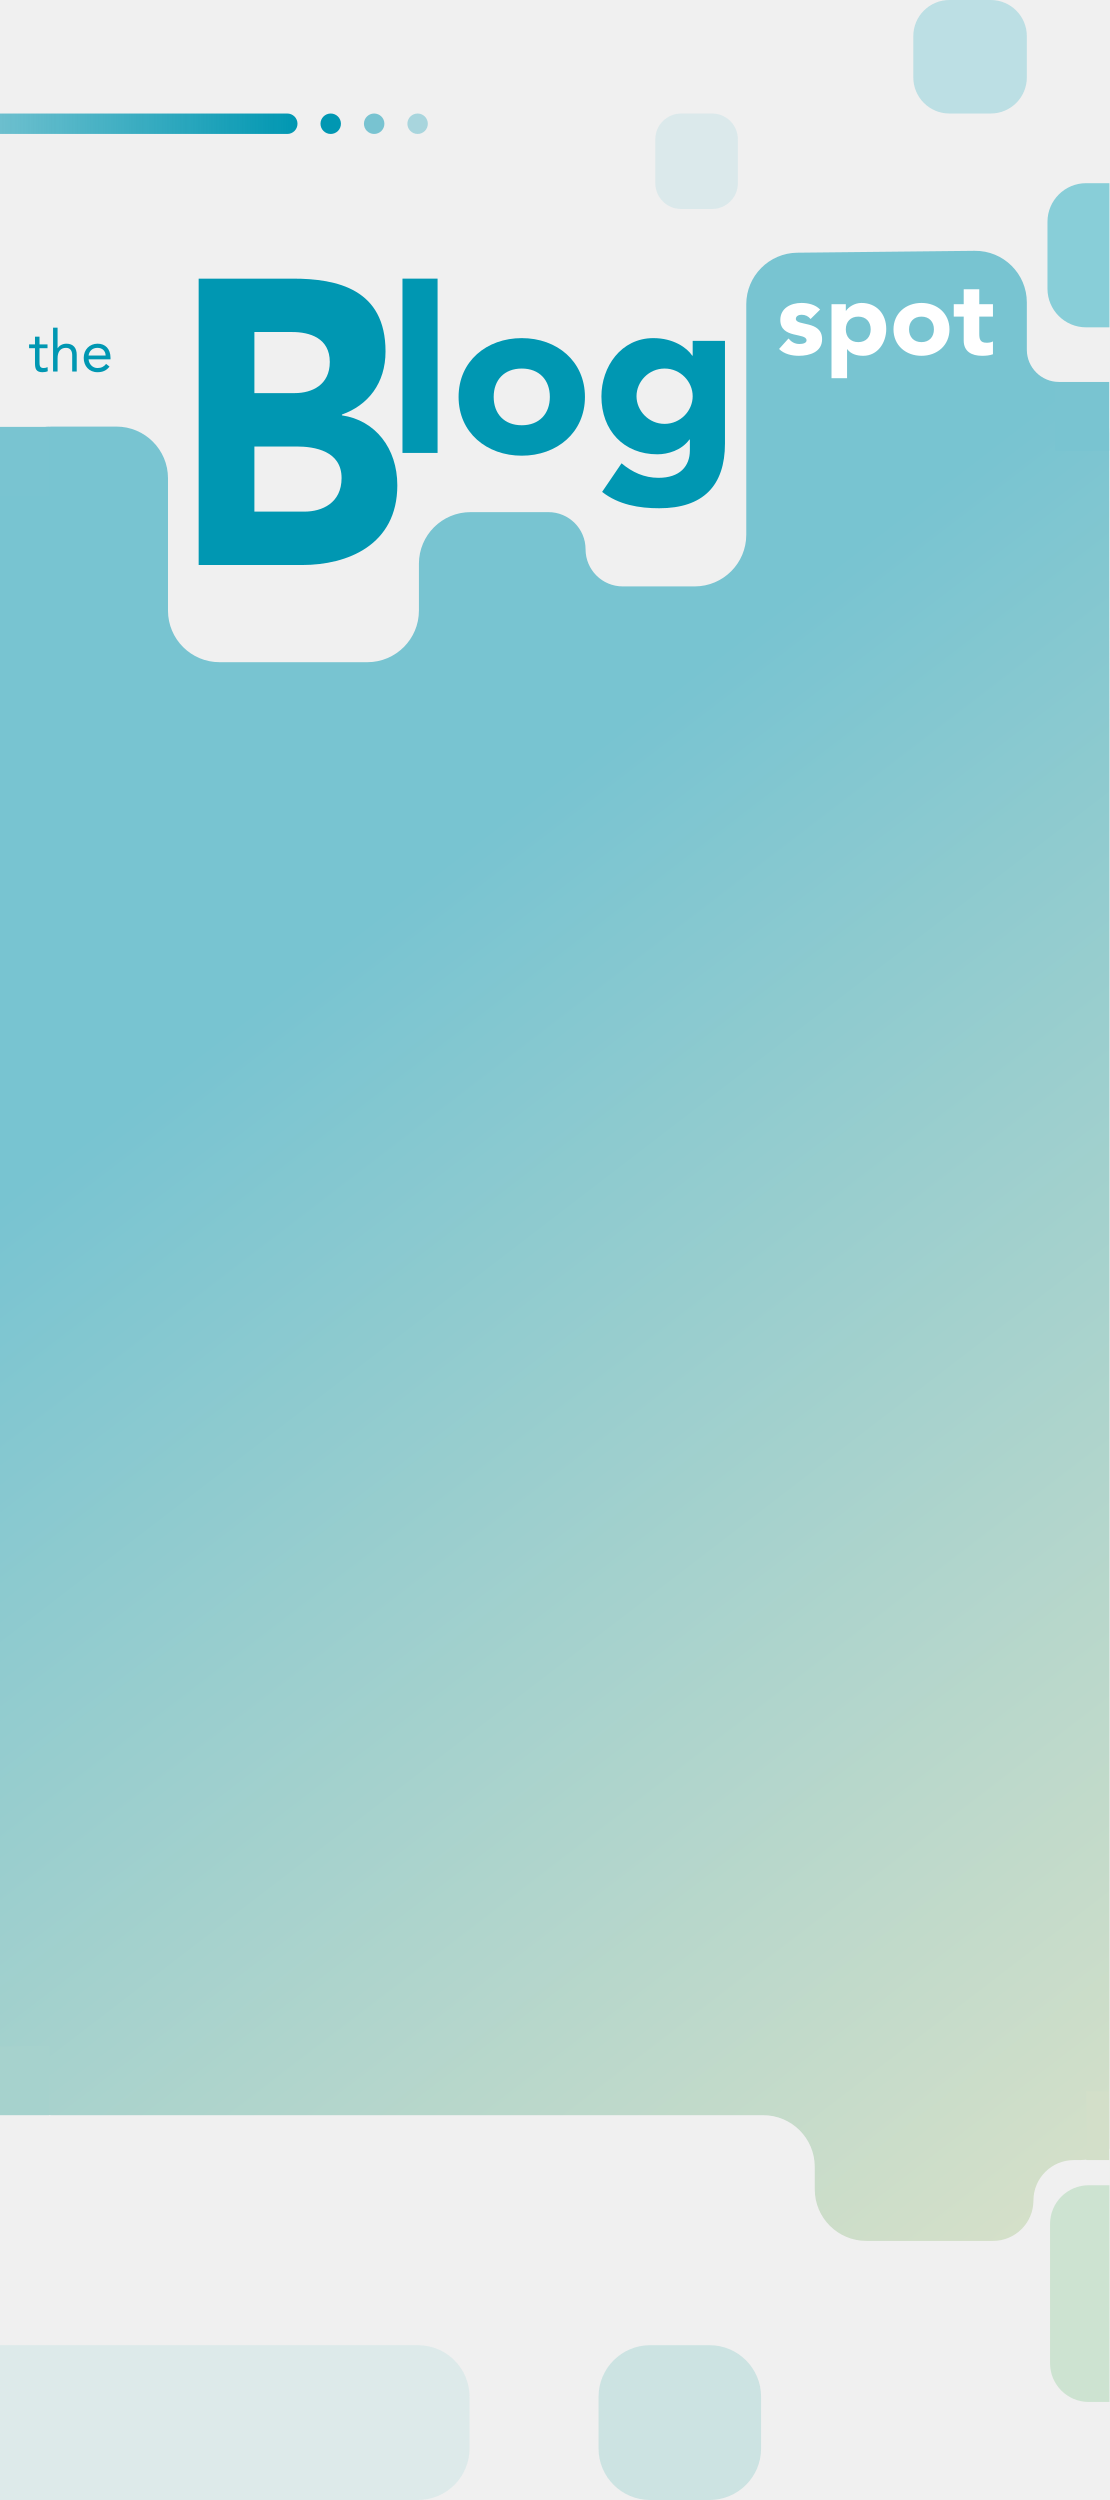
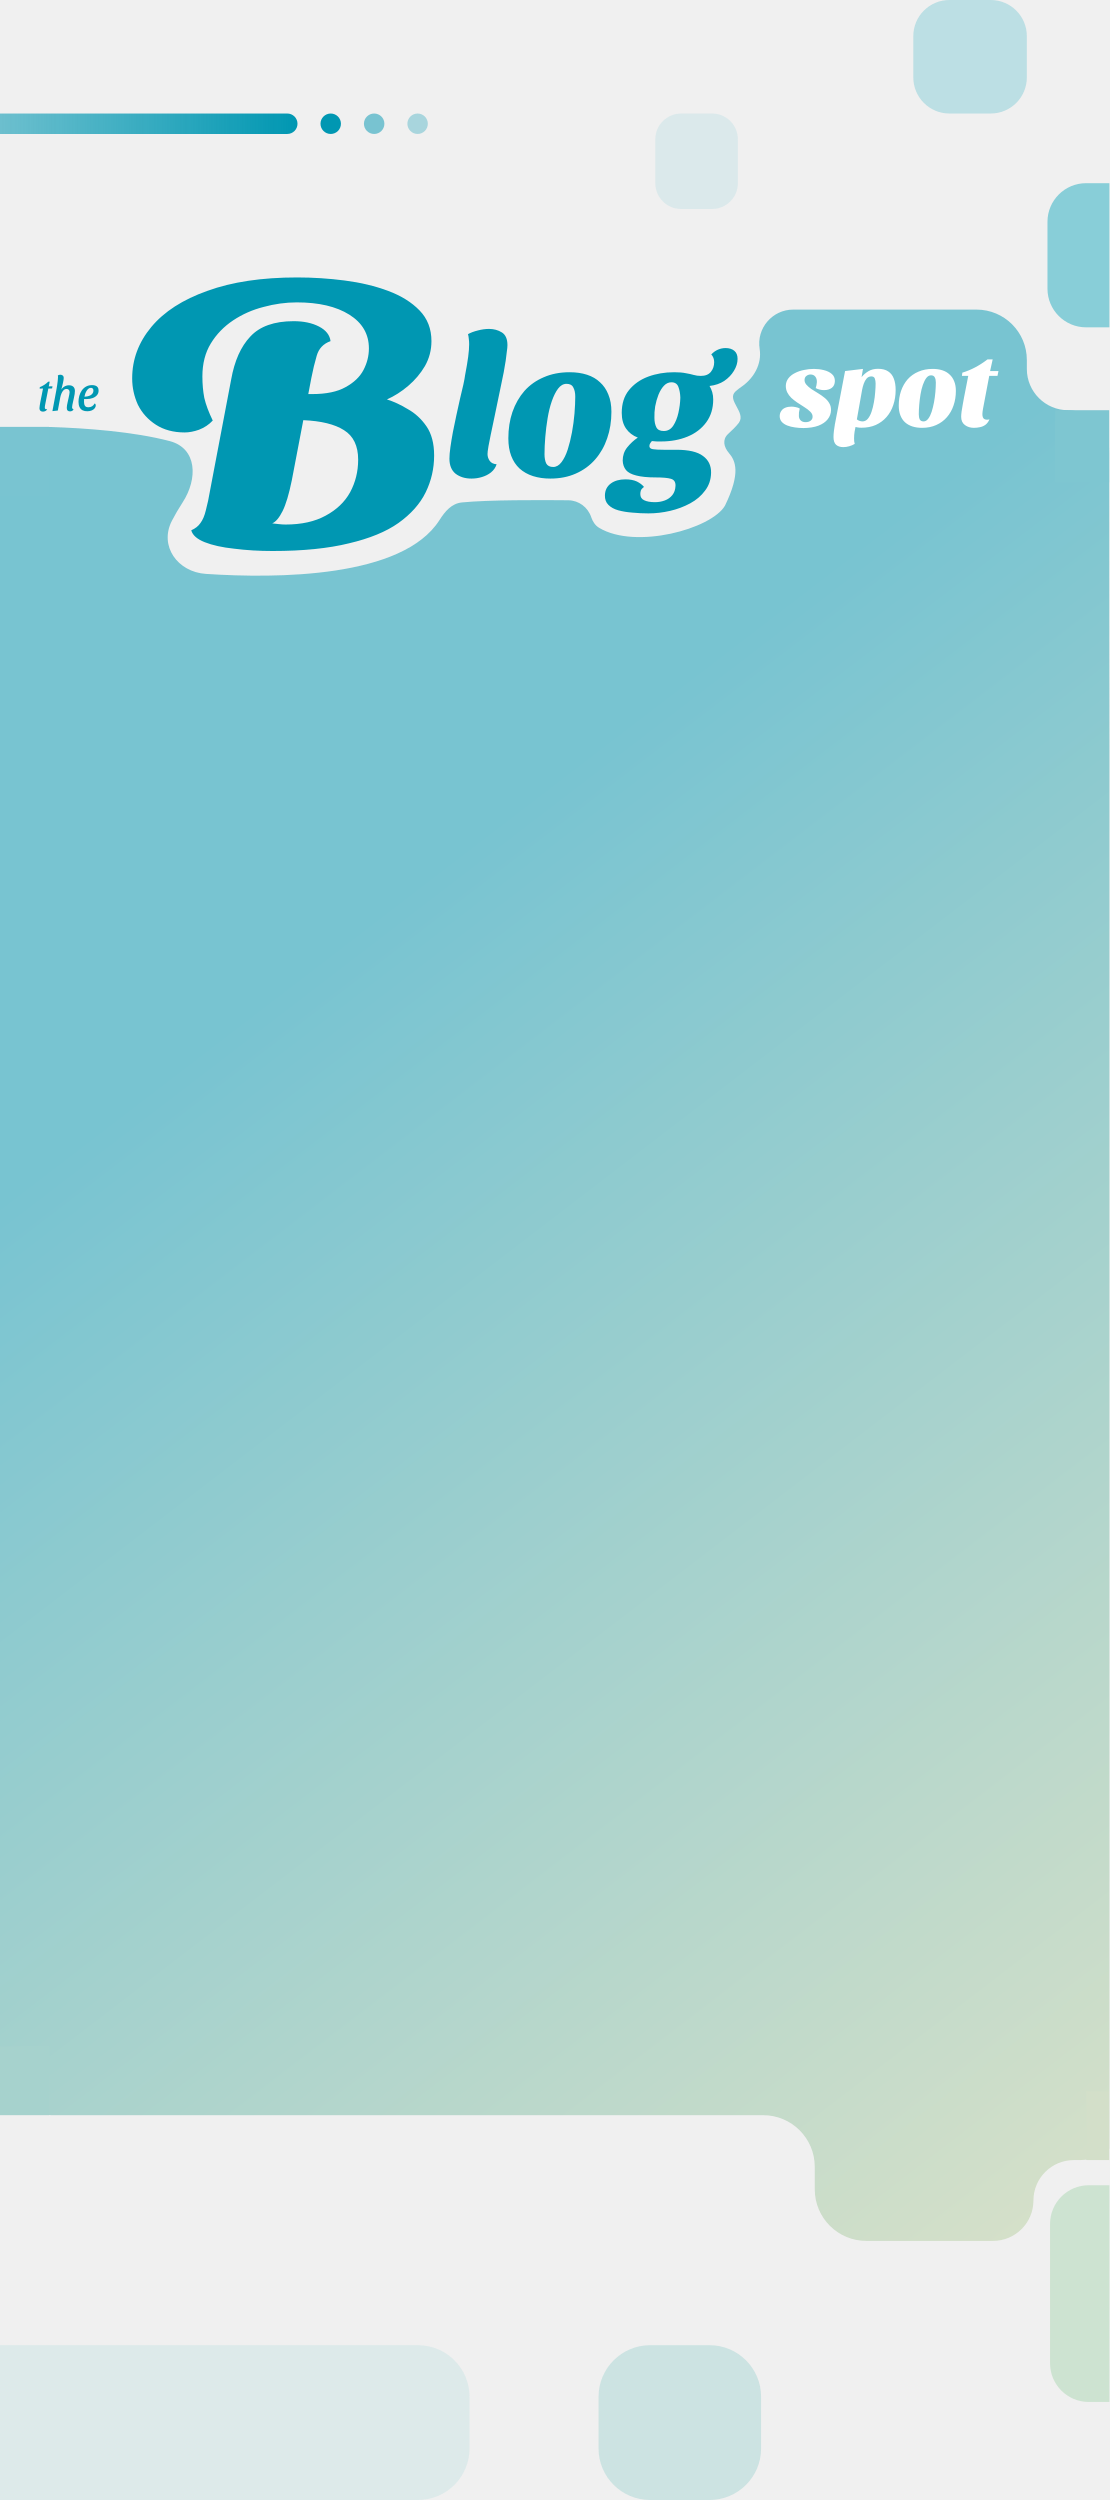
<svg xmlns="http://www.w3.org/2000/svg" width="430" height="969" viewBox="0 0 430 969" fill="none">
-   <g clip-path="url(#clip0_814_1500)">
+   <g clip-path="url(#clip0_1184_1440)">
    <g opacity="0.5">
-       <path d="M398 117.215V135.552C398 142.455 403.596 148.052 410.5 148.052C421.27 148.052 430 157.321 430.004 168.09C430.18 618.684 436.335 364.834 436.497 818.748C436.5 828.673 428.454 837.249 418.528 837.249H416.22C407.569 837.249 400.556 844.262 400.556 852.913C400.556 861.563 393.543 868.576 384.893 868.576H335.802C324.756 868.576 315.802 859.622 315.802 848.576V839.845C315.802 828.799 306.847 819.845 295.802 819.845H20C8.954 819.845 0 810.891 0 799.845L4.85018e-05 185.345C4.93462e-05 174.299 8.954 165.345 20 165.345H45.112C56.158 165.345 65.112 174.299 65.112 185.345V236.669C65.112 247.715 74.067 256.669 85.112 256.669H142.376C153.421 256.669 162.376 247.715 162.376 236.669V218.501C162.376 207.455 171.33 198.501 182.376 198.501H212.566C220.517 198.501 226.963 204.946 226.963 212.897C226.963 220.848 233.408 227.294 241.359 227.294H269.252C280.298 227.294 289.252 218.34 289.252 207.294V117.948C289.252 106.986 298.077 98.066 309.039 97.949L377.787 97.216C388.915 97.097 398 106.085 398 117.215Z" fill="url(#paint0_linear_814_1500)" />
-       <path d="M0 165.456H19V192.142H0V165.456Z" fill="#0197B2" />
-       <path d="M0 793.159H19V819.845H0V793.159Z" fill="#5CB3A9" />
+       <path d="M398.001 139.5V143C398.001 151.837 405.165 159 414.001 159C422.838 159 430.001 166.679 430.004 175.516C430.149 630.7 436.335 363.941 436.497 818.74C436.5 828.666 428.454 837.249 418.528 837.249H416.22C407.569 837.249 400.556 844.262 400.556 852.913C400.556 861.564 393.543 868.577 384.893 868.577H335.802C324.756 868.577 315.802 859.622 315.802 848.577V839.846C315.802 828.8 306.847 819.846 295.802 819.846H20C8.954 819.846 0 810.891 0 799.845L4.85425e-05 184.812C4.93708e-05 173.977 8.632 165.14 19.461 165.496C33.246 165.948 51.708 167.28 65.757 170.962C76.415 173.756 76.773 185.544 70.757 194.775C69.168 197.213 67.806 199.583 66.64 201.834C61.58 211.605 68.808 221.714 79.787 222.443C107.479 224.279 156.01 224.017 170.312 201.63C172.502 198.201 175.016 195.14 179.064 194.74C189.356 193.724 209.653 193.787 220.23 193.902C224.3 193.946 227.86 196.579 229.147 200.441C229.705 202.115 230.68 203.654 232.19 204.567C246.322 213.109 275.787 205.004 281 196C287.198 183.26 285.097 178.582 282.534 175.598C280.512 173.242 279.925 170.373 282.176 168.235C283.548 166.932 285.175 165.489 286.362 163.895C289.384 159.835 281.373 155.053 285.135 151.666C285.792 151.074 286.584 150.471 287.436 149.881C292.243 146.551 295.366 141.034 294.442 135.26C293.161 127.253 299.346 120 307.454 120H378.501C389.271 120 398.001 128.73 398.001 139.5Z" fill="url(#paint0_linear_1184_1440)" />
+       <path d="M0 165.455H19V192.141H0V165.455Z" fill="#0197B2" />
+       <path d="M0 793.158H19V819.844H0V793.158Z" fill="#5CB3A9" />
      <path d="M421 810.562H430V837.249H421V810.562Z" fill="#B5CEA1" />
-       <path d="M409 148.052H430V174.738H409V148.052Z" fill="#0197B2" />
+       <path d="M409 159H430V187H409V159Z" fill="#0C9BB1" />
    </g>
-     <rect x="115.307" y="51.925" width="178.307" height="7.925" rx="3.962" transform="rotate(-180 115.307 51.9248)" fill="url(#paint1_linear_814_1500)" />
-     <circle cx="128.185" cy="47.962" r="3.962" transform="rotate(-180 128.185 47.9624)" fill="#0097B2" />
-     <circle cx="145.025" cy="47.962" r="3.962" transform="rotate(-180 145.025 47.9624)" fill="#0097B2" fill-opacity="0.5" />
-     <circle cx="161.865" cy="47.962" r="3.962" transform="rotate(-180 161.865 47.9624)" fill="#0097B2" fill-opacity="0.3" />
-     <path d="M18.418 133.48V134.964H15.316V140.224C15.316 141.572 15.338 142.651 16.889 142.651C17.406 142.651 17.968 142.539 18.44 142.292L18.508 143.888C17.901 144.157 17.114 144.27 16.462 144.27C13.967 144.27 13.562 142.921 13.562 140.741V134.964H11.27V133.48H13.562V130.491H15.316V133.48H18.418ZM20.566 144V127.007H22.319V134.942H22.364C22.836 134.11 24.095 133.211 25.735 133.211C28.5 133.211 29.736 134.964 29.736 137.504V144H27.983V137.684C27.983 135.931 27.219 134.829 25.578 134.829C23.308 134.829 22.319 136.47 22.319 138.875V144H20.566ZM41.125 141.055L42.451 142.089C41.215 143.685 39.731 144.27 37.776 144.27C34.472 144.27 32.449 141.797 32.449 138.74C32.449 135.481 34.742 133.211 37.843 133.211C40.81 133.211 42.834 135.234 42.834 138.718V139.28H34.337C34.472 141.1 35.865 142.651 37.776 142.651C39.282 142.651 40.294 142.112 41.125 141.055ZM34.337 137.796H40.945C40.878 136.02 39.709 134.829 37.776 134.829C35.843 134.829 34.562 136.02 34.337 137.796Z" fill="#0097B2" />
-     <path d="M77 219V108H113.561C130.734 108 149.43 112.076 149.43 136.22C149.43 148.606 142.644 157.072 132.534 160.678V160.992C145.414 162.873 154 173.691 154 188.114C154 211.318 134.612 219 117.162 219H77ZM98.604 128.695V152.369H114.254C120.901 152.369 127.826 149.233 127.826 140.297C127.826 131.047 120.07 128.695 113.284 128.695H98.604ZM98.604 173.064V198.305H117.993C124.779 198.305 132.396 195.013 132.396 185.292C132.396 174.788 122.009 173.064 114.946 173.064H98.604Z" fill="#0097B2" />
-     <path d="M156 175.554V108H169.606V175.554H156Z" fill="#0097B2" />
-     <path d="M177.748 153.84C177.748 139.99 188.632 131.054 202.238 131.054C215.843 131.054 226.727 139.99 226.727 153.84C226.727 167.691 215.843 176.627 202.238 176.627C188.632 176.627 177.748 167.691 177.748 153.84ZM191.353 153.84C191.353 160.363 195.435 164.831 202.238 164.831C209.04 164.831 213.122 160.363 213.122 153.84C213.122 147.317 209.04 142.849 202.238 142.849C195.435 142.849 191.353 147.317 191.353 153.84Z" fill="#0097B2" />
-     <path d="M281 132.127V171.891C281 188.243 272.565 197 255.512 197C247.712 197 239.73 195.66 233.381 190.656L240.909 179.575C245.081 183.06 249.707 185.205 255.24 185.205C263.494 185.205 267.394 180.737 267.394 174.571V170.371H267.213C264.129 174.571 258.868 176.09 254.787 176.09C241.725 176.09 233.109 166.797 233.109 153.662C233.109 142.135 240.728 131.054 253.245 131.054C260.955 131.054 266.215 134.718 268.302 137.845H268.483V132.127H281ZM246.714 153.572C246.714 159.202 251.431 164.295 257.599 164.295C263.766 164.295 268.483 159.202 268.483 153.572C268.483 147.943 263.766 142.849 257.599 142.849C251.431 142.849 246.714 147.943 246.714 153.572Z" fill="#0097B2" />
-     <path d="M317.877 119.989L314.18 123.646C313.296 122.561 312.131 121.998 310.684 121.998C309.68 121.998 308.474 122.44 308.474 123.606C308.474 126.499 318.64 124.048 318.64 131.482C318.64 136.464 313.818 137.911 309.639 137.911C306.907 137.911 303.893 137.228 301.964 135.259L305.621 131.2C306.746 132.567 308.072 133.33 309.88 133.33C311.247 133.33 312.613 132.968 312.613 131.924C312.613 128.789 302.447 131.441 302.447 124.008C302.447 119.427 306.545 117.418 310.644 117.418C313.216 117.418 316.069 118.061 317.877 119.989ZM322.293 146.59V117.9H327.838V120.471H327.918C328.842 119.065 331.173 117.418 333.905 117.418C339.692 117.418 343.509 121.597 343.509 127.504C343.509 132.928 340.134 137.911 334.589 137.911C332.097 137.911 329.767 137.228 328.4 135.339H328.32V146.59H322.293ZM327.838 127.664C327.838 130.598 329.646 132.607 332.66 132.607C335.674 132.607 337.482 130.598 337.482 127.664C337.482 124.731 335.674 122.722 332.66 122.722C329.646 122.722 327.838 124.731 327.838 127.664ZM346.317 127.664C346.317 121.436 351.139 117.418 357.167 117.418C363.194 117.418 368.016 121.436 368.016 127.664C368.016 133.893 363.194 137.911 357.167 137.911C351.139 137.911 346.317 133.893 346.317 127.664ZM352.345 127.664C352.345 130.598 354.153 132.607 357.167 132.607C360.18 132.607 361.989 130.598 361.989 127.664C361.989 124.731 360.18 122.722 357.167 122.722C354.153 122.722 352.345 124.731 352.345 127.664ZM384.867 117.9V122.722H379.563V129.231C379.563 131.321 379.804 132.848 382.416 132.848C383.059 132.848 384.345 132.767 384.867 132.285V137.308C383.541 137.79 382.054 137.911 380.648 137.911C376.629 137.911 373.535 136.263 373.535 132.004V122.722H369.678V117.9H373.535V112.113H379.563V117.9H384.867Z" fill="white" />
+     <rect x="115.308" y="51.926" width="178.307" height="7.925" rx="3.962" transform="rotate(-180 115.308 51.9258)" fill="url(#paint1_linear_1184_1440)" />
+     <circle cx="128.185" cy="47.963" r="3.962" transform="rotate(-180 128.185 47.9634)" fill="#0097B2" />
+     <circle cx="145.025" cy="47.963" r="3.962" transform="rotate(-180 145.025 47.9634)" fill="#0097B2" fill-opacity="0.5" />
+     <circle cx="161.865" cy="47.963" r="3.962" transform="rotate(-180 161.865 47.9634)" fill="#0097B2" fill-opacity="0.3" />
    <rect x="406" y="71" width="62.862" height="55.877" rx="14.967" fill="#88CED8" />
    <rect x="354" width="44" height="44" rx="14" fill="#88CED8" fill-opacity="0.5" />
    <rect x="254" y="44" width="32" height="37" rx="10" fill="#88CED8" fill-opacity="0.2" />
    <rect x="232" y="909" width="63" height="60" rx="20" fill="#A8D7D5" fill-opacity="0.5" />
    <rect x="-114" y="909" width="296" height="60" rx="20" fill="#95D2D6" fill-opacity="0.2" />
    <rect x="407" y="847" width="139" height="84" rx="15" fill="#CDE3D1" />
+     <path d="M105.66 213.569C100.405 213.569 95.448 213.272 90.789 212.677C86.129 212.181 82.312 211.338 79.338 210.149C76.363 208.959 74.628 207.422 74.133 205.539C75.719 204.845 76.909 203.903 77.702 202.713C78.594 201.523 79.288 199.887 79.784 197.805C80.379 195.624 80.974 192.799 81.568 189.329L89.599 147.094C90.888 139.857 93.366 134.305 97.035 130.438C100.703 126.472 106.304 124.49 113.839 124.49C117.706 124.49 120.978 125.184 123.654 126.572C126.331 127.96 127.818 129.843 128.116 132.223C125.34 133.214 123.555 135.098 122.762 137.874C121.969 140.551 121.275 143.426 120.68 146.499L119.49 152.745H120.978C126.43 152.745 130.743 151.853 133.916 150.068C137.187 148.284 139.517 146.053 140.905 143.376C142.293 140.699 142.987 137.923 142.987 135.048C142.987 129.496 140.459 125.134 135.403 121.961C130.346 118.789 123.555 117.203 115.029 117.203C110.766 117.203 106.453 117.797 102.091 118.987C97.828 120.078 93.912 121.813 90.343 124.192C86.773 126.572 83.898 129.546 81.717 133.115C79.536 136.684 78.445 140.947 78.445 145.904C78.445 148.879 78.693 151.655 79.189 154.232C79.784 156.81 80.874 159.735 82.461 163.006C80.974 164.593 79.189 165.782 77.107 166.576C75.124 167.27 73.29 167.617 71.605 167.617C67.242 167.617 63.524 166.625 60.451 164.642C57.377 162.659 55.048 160.082 53.461 156.909C51.974 153.637 51.231 150.217 51.231 146.648C51.231 139.311 53.709 132.669 58.666 126.72C63.623 120.772 70.861 116.112 80.379 112.741C89.896 109.271 101.496 107.536 115.178 107.536C121.325 107.536 127.471 107.933 133.618 108.726C139.765 109.519 145.367 110.857 150.423 112.741C155.479 114.625 159.544 117.153 162.617 120.326C165.691 123.498 167.228 127.464 167.228 132.223C167.228 135.693 166.385 138.915 164.699 141.889C163.014 144.764 160.833 147.342 158.156 149.622C155.578 151.803 152.852 153.538 149.977 154.827C152.554 155.62 155.231 156.86 158.007 158.545C160.882 160.131 163.311 162.362 165.294 165.237C167.277 168.112 168.269 171.88 168.269 176.539C168.269 181.596 167.178 186.354 164.997 190.816C162.816 195.277 159.296 199.243 154.438 202.713C149.679 206.084 143.285 208.711 135.254 210.595C127.224 212.578 117.359 213.569 105.66 213.569ZM110.716 203.308C116.863 203.308 122.019 202.168 126.183 199.887C130.446 197.607 133.618 194.583 135.7 190.816C137.782 186.949 138.823 182.736 138.823 178.175C138.823 172.822 136.989 169.005 133.321 166.724C129.752 164.444 124.497 163.155 117.557 162.858L113.096 186.206C112.005 191.559 110.815 195.525 109.527 198.103C108.238 200.681 106.899 202.267 105.511 202.862C106.503 202.961 107.395 203.06 108.188 203.159C109.08 203.258 109.923 203.308 110.716 203.308Z" fill="#0097B2" />
+     <path d="M182.743 185.499C180.295 185.499 178.246 184.874 176.598 183.625C174.999 182.326 174.199 180.377 174.199 177.779C174.199 176.63 174.324 175.156 174.574 173.357C174.824 171.558 175.149 169.585 175.548 167.436C175.998 165.288 176.448 163.114 176.897 160.916C177.397 158.667 177.872 156.519 178.321 154.47C178.821 152.421 179.246 150.623 179.596 149.074C179.945 147.475 180.17 146.251 180.27 145.401C180.82 142.553 181.219 140.18 181.469 138.281C181.719 136.382 181.844 134.758 181.844 133.409C181.844 132.61 181.794 131.885 181.694 131.236C181.644 130.586 181.544 130.012 181.394 129.512C182.494 128.912 183.768 128.438 185.217 128.088C186.716 127.688 188.165 127.488 189.564 127.488C191.413 127.488 193.061 127.938 194.51 128.837C195.959 129.737 196.684 131.386 196.684 133.784C196.684 134.384 196.609 135.183 196.459 136.182C196.359 137.182 196.209 138.381 196.009 139.78C195.81 141.129 195.56 142.603 195.26 144.202C194.96 145.801 194.61 147.5 194.211 149.299C193.211 154.145 192.387 158.118 191.737 161.215C191.088 164.313 190.563 166.812 190.163 168.71C189.814 170.559 189.539 171.958 189.339 172.908C189.189 173.857 189.089 174.531 189.039 174.931C188.989 175.331 188.964 175.681 188.964 175.98C188.964 176.93 189.239 177.804 189.789 178.604C190.338 179.403 191.238 179.853 192.487 179.953C192.087 181.202 191.363 182.251 190.313 183.101C189.314 183.9 188.14 184.5 186.791 184.899C185.492 185.299 184.142 185.499 182.743 185.499ZM213.299 185.499C210.851 185.499 208.602 185.174 206.554 184.525C204.555 183.875 202.831 182.901 201.382 181.602C199.983 180.303 198.909 178.679 198.159 176.73C197.41 174.781 197.035 172.508 197.035 169.91C197.035 166.212 197.56 162.814 198.609 159.716C199.708 156.569 201.257 153.845 203.256 151.547C205.305 149.249 207.803 147.475 210.751 146.226C213.699 144.927 217.047 144.277 220.794 144.277C223.292 144.277 225.541 144.602 227.54 145.251C229.538 145.901 231.212 146.875 232.561 148.174C233.96 149.423 235.034 150.997 235.784 152.896C236.583 154.795 236.983 157.043 236.983 159.642C236.983 163.339 236.434 166.762 235.334 169.91C234.285 173.007 232.736 175.731 230.687 178.079C228.639 180.427 226.141 182.251 223.193 183.55C220.294 184.849 216.997 185.499 213.299 185.499ZM214.423 181.002C215.623 181.002 216.697 180.377 217.646 179.128C218.596 177.879 219.395 176.255 220.045 174.257C220.694 172.208 221.244 169.985 221.694 167.586C222.143 165.138 222.468 162.714 222.668 160.316C222.868 157.868 222.968 155.669 222.968 153.721C222.968 152.272 222.718 151.097 222.218 150.198C221.768 149.249 220.894 148.774 219.595 148.774C218.346 148.774 217.247 149.398 216.297 150.648C215.398 151.847 214.598 153.446 213.899 155.444C213.199 157.443 212.65 159.667 212.25 162.115C211.85 164.513 211.55 166.937 211.351 169.385C211.151 171.783 211.051 174.007 211.051 176.055C211.051 177.504 211.276 178.704 211.725 179.653C212.225 180.552 213.124 181.002 214.423 181.002ZM251.331 198.99C249.232 198.99 247.158 198.89 245.11 198.69C243.111 198.54 241.287 198.24 239.639 197.791C238.04 197.341 236.766 196.641 235.816 195.692C234.867 194.743 234.417 193.494 234.467 191.945C234.517 189.996 235.292 188.472 236.791 187.373C238.24 186.323 240.113 185.799 242.412 185.799C244.161 185.799 245.635 186.074 246.834 186.623C248.033 187.223 248.957 187.922 249.607 188.722C249.007 189.171 248.608 189.621 248.408 190.071C248.258 190.521 248.183 190.995 248.183 191.495C248.183 192.644 248.682 193.444 249.682 193.893C250.681 194.393 252.08 194.643 253.879 194.643C255.228 194.643 256.502 194.418 257.701 193.968C258.901 193.519 259.875 192.819 260.624 191.87C261.374 190.92 261.774 189.721 261.824 188.272C261.874 186.823 261.274 185.924 260.025 185.574C258.826 185.224 256.852 185.049 254.104 185.049C250.956 185.049 248.458 184.799 246.609 184.3C244.76 183.85 243.436 183.151 242.637 182.201C241.837 181.202 241.412 179.978 241.362 178.529C241.362 176.58 241.937 174.881 243.086 173.432C244.285 171.933 245.66 170.659 247.208 169.61C245.26 168.86 243.736 167.686 242.637 166.087C241.537 164.488 240.988 162.465 240.988 160.016C240.988 156.469 241.912 153.546 243.761 151.247C245.66 148.899 248.133 147.15 251.181 146.001C254.279 144.852 257.651 144.277 261.299 144.277C263.148 144.277 264.647 144.402 265.796 144.652C266.995 144.852 268.019 145.076 268.869 145.326C269.718 145.576 270.643 145.701 271.642 145.701C273.391 145.701 274.69 145.176 275.539 144.127C276.389 143.078 276.813 141.829 276.813 140.38C276.813 139.18 276.439 138.181 275.689 137.382C276.489 136.532 277.363 135.908 278.312 135.508C279.262 135.108 280.236 134.908 281.235 134.908C282.634 134.908 283.759 135.258 284.608 135.958C285.458 136.657 285.882 137.706 285.882 139.105C285.882 140.654 285.408 142.203 284.458 143.752C283.559 145.251 282.31 146.55 280.711 147.65C279.112 148.699 277.213 149.349 275.015 149.598C275.464 150.348 275.814 151.147 276.064 151.997C276.314 152.846 276.439 153.795 276.439 154.845C276.439 158.292 275.539 161.24 273.74 163.689C271.942 166.137 269.518 167.986 266.47 169.235C263.422 170.484 260.025 171.109 256.277 171.109C255.728 171.109 255.153 171.109 254.553 171.109C253.954 171.059 253.329 171.009 252.68 170.959C252.43 171.209 252.205 171.508 252.005 171.858C251.805 172.158 251.705 172.508 251.705 172.908C251.705 173.557 252.155 173.957 253.054 174.107C254.004 174.257 255.403 174.332 257.252 174.332H262.198C266.945 174.332 270.368 175.131 272.466 176.73C274.615 178.279 275.664 180.452 275.614 183.251C275.564 185.899 274.79 188.197 273.291 190.146C271.842 192.144 269.918 193.793 267.52 195.092C265.121 196.392 262.523 197.366 259.725 198.015C256.927 198.665 254.129 198.99 251.331 198.99ZM257.252 167.061C258.801 167.061 260.025 166.387 260.924 165.038C261.824 163.689 262.498 162.015 262.948 160.016C263.397 158.018 263.647 156.044 263.697 154.095C263.647 152.546 263.397 151.172 262.948 149.973C262.498 148.774 261.599 148.174 260.25 148.174C259.15 148.174 258.176 148.624 257.327 149.523C256.527 150.373 255.828 151.522 255.228 152.971C254.678 154.37 254.254 155.869 253.954 157.468C253.704 159.017 253.604 160.516 253.654 161.965C253.654 163.414 253.904 164.638 254.404 165.637C254.903 166.587 255.853 167.061 257.252 167.061Z" fill="#0097B2" />
+     <path d="M311.431 165.914C310.323 165.914 309.216 165.831 308.108 165.665C307.029 165.526 306.032 165.277 305.118 164.917C304.232 164.557 303.526 164.086 303 163.505C302.474 162.896 302.211 162.148 302.211 161.262C302.239 160.459 302.446 159.795 302.834 159.269C303.194 158.715 303.72 158.3 304.412 158.023C305.104 157.746 305.893 157.607 306.779 157.607C307.333 157.607 307.901 157.677 308.482 157.815C309.091 157.926 309.59 158.106 309.977 158.355C309.839 158.881 309.742 159.366 309.687 159.809C309.659 160.224 309.645 160.708 309.645 161.262C309.673 161.954 309.908 162.522 310.351 162.965C310.822 163.408 311.445 163.629 312.22 163.629C313.051 163.629 313.715 163.436 314.214 163.048C314.712 162.66 314.961 162.162 314.961 161.553C314.989 160.833 314.684 160.168 314.047 159.559C313.438 158.95 312.663 158.355 311.722 157.773C310.808 157.192 309.867 156.583 308.897 155.946C308.095 155.392 307.361 154.811 306.696 154.202C306.059 153.565 305.547 152.873 305.16 152.125C304.772 151.35 304.578 150.492 304.578 149.55C304.606 148.443 304.938 147.474 305.575 146.643C306.212 145.812 307.056 145.134 308.108 144.608C309.161 144.054 310.323 143.653 311.597 143.404C312.871 143.127 314.158 142.988 315.459 142.988C316.761 142.988 318.034 143.141 319.28 143.445C320.554 143.75 321.592 144.248 322.395 144.94C323.198 145.605 323.6 146.518 323.6 147.681C323.572 148.872 323.171 149.758 322.395 150.339C321.62 150.921 320.609 151.211 319.363 151.211C318.837 151.211 318.284 151.142 317.702 151.004C317.121 150.865 316.609 150.672 316.166 150.422C316.276 150.09 316.373 149.73 316.456 149.343C316.539 148.955 316.595 148.553 316.622 148.138C316.65 147.252 316.456 146.546 316.041 146.02C315.626 145.466 315.016 145.176 314.214 145.148C313.604 145.148 313.064 145.328 312.594 145.688C312.123 146.02 311.874 146.532 311.846 147.224C311.819 147.861 312.04 148.47 312.511 149.052C313.009 149.633 313.646 150.201 314.421 150.755C315.224 151.281 316.069 151.807 316.955 152.333C317.924 152.914 318.796 153.523 319.571 154.16C320.346 154.769 320.956 155.462 321.399 156.237C321.869 156.984 322.105 157.884 322.105 158.936C322.077 160.265 321.648 161.456 320.817 162.508C319.986 163.56 318.782 164.391 317.204 165C315.626 165.581 313.701 165.886 311.431 165.914ZM333.904 165.789C333.323 165.789 332.825 165.748 332.409 165.665C331.994 165.609 331.468 165.485 330.831 165.291L323.563 164.668L327.55 143.819L334.486 142.988L333.946 146.186C334.638 145.3 335.51 144.539 336.562 143.902C337.615 143.265 338.861 142.947 340.3 142.947C341.934 142.947 343.249 143.279 344.246 143.943C345.27 144.608 346.004 145.549 346.447 146.768C346.918 147.986 347.153 149.453 347.153 151.17C347.153 153.247 346.848 155.185 346.239 156.984C345.658 158.756 344.786 160.307 343.623 161.636C342.488 162.937 341.103 163.962 339.47 164.709C337.836 165.429 335.981 165.789 333.904 165.789ZM326.844 173.306C325.681 173.306 324.754 173.002 324.061 172.393C323.397 171.783 323.065 170.773 323.065 169.361C323.065 169.056 323.078 168.696 323.106 168.281C323.134 167.893 323.175 167.464 323.231 166.994C323.286 166.523 323.355 166.038 323.438 165.54C323.494 165.042 323.577 164.529 323.688 164.003L331.703 164.917C331.565 165.637 331.413 166.426 331.246 167.284C331.108 168.17 331.039 169.042 331.039 169.901C331.039 170.288 331.053 170.662 331.08 171.022C331.136 171.382 331.205 171.728 331.288 172.06C330.651 172.448 329.931 172.753 329.128 172.974C328.353 173.196 327.592 173.306 326.844 173.306ZM334.278 163.339C335.081 163.339 335.773 163.006 336.355 162.342C336.936 161.65 337.421 160.736 337.808 159.601C338.196 158.466 338.501 157.247 338.722 155.946C338.971 154.617 339.137 153.316 339.22 152.042C339.331 150.768 339.387 149.647 339.387 148.678C339.387 147.958 339.29 147.321 339.096 146.768C338.902 146.186 338.445 145.895 337.725 145.895C337.005 145.895 336.396 146.172 335.898 146.726C335.427 147.28 335.053 147.958 334.777 148.761C334.5 149.564 334.292 150.339 334.154 151.087L332.119 162.55C332.423 162.799 332.769 162.993 333.157 163.131C333.572 163.27 333.946 163.339 334.278 163.339ZM357.372 165.831C356.015 165.831 354.769 165.651 353.634 165.291C352.527 164.931 351.571 164.391 350.769 163.671C349.993 162.951 349.398 162.051 348.983 160.971C348.567 159.892 348.36 158.632 348.36 157.192C348.36 155.143 348.65 153.26 349.232 151.544C349.841 149.799 350.699 148.29 351.807 147.017C352.942 145.743 354.326 144.76 355.96 144.068C357.594 143.348 359.449 142.988 361.525 142.988C362.91 142.988 364.156 143.168 365.263 143.528C366.371 143.888 367.298 144.428 368.046 145.148C368.821 145.84 369.416 146.712 369.832 147.764C370.275 148.817 370.496 150.062 370.496 151.502C370.496 153.551 370.191 155.448 369.582 157.192C369.001 158.909 368.143 160.418 367.007 161.719C365.872 163.02 364.488 164.031 362.854 164.751C361.248 165.471 359.421 165.831 357.372 165.831ZM357.995 163.339C358.66 163.339 359.255 162.993 359.781 162.3C360.307 161.608 360.75 160.708 361.11 159.601C361.47 158.466 361.774 157.234 362.024 155.905C362.273 154.548 362.453 153.205 362.563 151.876C362.674 150.519 362.73 149.301 362.73 148.221C362.73 147.418 362.591 146.768 362.314 146.269C362.065 145.743 361.581 145.48 360.861 145.48C360.169 145.48 359.559 145.826 359.033 146.518C358.535 147.183 358.092 148.069 357.704 149.176C357.317 150.284 357.012 151.516 356.791 152.873C356.569 154.202 356.403 155.545 356.292 156.901C356.181 158.23 356.126 159.462 356.126 160.598C356.126 161.401 356.251 162.065 356.5 162.591C356.777 163.09 357.275 163.339 357.995 163.339ZM377.491 165.831C376.134 165.831 374.972 165.471 374.003 164.751C373.033 164.031 372.549 162.965 372.549 161.553C372.549 160.999 372.604 160.307 372.715 159.476C372.853 158.618 373.006 157.704 373.172 156.735C373.338 155.766 373.504 154.852 373.67 153.994C373.864 153.108 374.003 152.402 374.086 151.876L375.29 145.688H372.84L373.006 144.442C374.667 143.943 376.314 143.265 377.948 142.407C379.582 141.548 381.188 140.51 382.766 139.292H384.759L383.762 143.819H387.002L386.628 145.688H383.43L381.021 158.396C380.966 158.756 380.911 159.116 380.855 159.476C380.8 159.809 380.772 160.141 380.772 160.473C380.772 161.497 381.021 162.148 381.52 162.425C382.018 162.702 382.683 162.743 383.513 162.55C383.126 163.463 382.6 164.169 381.935 164.668C381.271 165.138 380.551 165.443 379.775 165.581C379.028 165.748 378.266 165.831 377.491 165.831Z" fill="white" />
+     <path d="M16.587 159.548C16.244 159.55 15.942 159.442 15.683 159.223C15.424 159.004 15.293 158.686 15.29 158.269C15.288 158.024 15.322 157.68 15.393 157.238C15.463 156.783 15.545 156.304 15.64 155.801C15.734 155.297 15.829 154.818 15.924 154.363C16.031 153.896 16.108 153.522 16.155 153.239L16.67 150.604L15.363 150.613L15.433 150.061C16.02 149.835 16.601 149.537 17.175 149.165C17.749 148.792 18.255 148.384 18.693 147.939L19.264 147.935L18.909 149.759L20.344 149.749L20.184 150.578L18.731 150.589L17.506 156.855C17.471 157.051 17.441 157.229 17.418 157.389C17.395 157.536 17.377 157.678 17.366 157.813C17.356 158.144 17.419 158.377 17.555 158.511C17.691 158.632 17.936 158.655 18.291 158.579C18.183 158.813 18.043 158.998 17.872 159.134C17.714 159.27 17.524 159.37 17.304 159.432C17.084 159.508 16.845 159.546 16.587 159.548ZM27.143 159.454C26.762 159.456 26.455 159.348 26.22 159.129C25.998 158.922 25.885 158.573 25.882 158.083C25.88 157.813 25.914 157.463 25.984 157.033C26.067 156.603 26.162 156.148 26.269 155.669C26.376 155.177 26.483 154.692 26.59 154.213C26.697 153.734 26.786 153.304 26.857 152.923C26.94 152.53 26.98 152.223 26.979 152.002C26.976 151.597 26.869 151.291 26.659 151.084C26.449 150.865 26.172 150.756 25.829 150.759C25.35 150.762 24.947 150.931 24.618 151.264C24.289 151.598 24.022 152.017 23.817 152.521C23.612 153.014 23.462 153.505 23.368 153.997L22.411 159.12L20.315 159.356L21.892 150.934L23.587 151.216C23.951 150.625 24.395 150.168 24.921 149.845C25.458 149.51 26.058 149.34 26.72 149.335C27.469 149.33 28.041 149.522 28.436 149.912C28.831 150.289 29.031 150.828 29.036 151.527C29.039 151.87 29.005 152.269 28.935 152.724C28.864 153.178 28.77 153.663 28.651 154.18C28.544 154.683 28.437 155.175 28.33 155.654C28.223 156.133 28.128 156.57 28.045 156.963C27.974 157.356 27.94 157.663 27.941 157.884C27.943 158.068 27.98 158.221 28.055 158.343C28.129 158.465 28.277 158.538 28.498 158.561C28.427 158.868 28.263 159.09 28.006 159.227C27.75 159.376 27.462 159.451 27.143 159.454ZM23.589 151.529L21.839 151.192C21.933 150.689 22.027 150.136 22.121 149.534C22.227 148.92 22.309 148.318 22.366 147.729C22.435 147.139 22.474 146.63 22.484 146.2C22.483 146.053 22.475 145.924 22.462 145.814C22.462 145.704 22.449 145.6 22.423 145.502C22.545 145.415 22.692 145.352 22.864 145.314C23.035 145.264 23.207 145.238 23.378 145.237C23.71 145.235 24.011 145.331 24.282 145.525C24.553 145.707 24.691 146.043 24.694 146.534C24.695 146.694 24.673 146.933 24.626 147.252C24.579 147.559 24.514 147.91 24.431 148.303C24.348 148.696 24.253 149.095 24.145 149.501C24.05 149.907 23.954 150.288 23.859 150.644C23.763 151 23.674 151.296 23.589 151.529ZM33.838 159.405C33.139 159.41 32.53 159.286 32.013 159.032C31.508 158.766 31.119 158.364 30.845 157.826C30.572 157.288 30.432 156.608 30.426 155.786C30.42 155.013 30.519 154.246 30.722 153.484C30.937 152.709 31.257 152.008 31.682 151.379C32.107 150.75 32.649 150.243 33.309 149.858C33.981 149.473 34.771 149.277 35.679 149.271C36.157 149.267 36.587 149.332 36.968 149.464C37.35 149.596 37.652 149.815 37.875 150.12C38.098 150.425 38.211 150.841 38.215 151.369C38.22 152.08 38.01 152.683 37.584 153.177C37.17 153.658 36.615 154.03 35.917 154.293C35.22 154.543 34.448 154.672 33.601 154.678C33.442 154.679 33.264 154.68 33.068 154.682C32.884 154.671 32.73 154.659 32.608 154.648C32.597 154.844 32.586 155.041 32.575 155.237C32.564 155.421 32.559 155.593 32.56 155.753C32.565 156.415 32.691 156.935 32.94 157.314C33.188 157.68 33.637 157.861 34.287 157.856C34.814 157.853 35.286 157.727 35.701 157.478C36.116 157.218 36.439 156.853 36.669 156.385C36.841 156.433 36.958 156.531 37.02 156.677C37.083 156.824 37.114 156.977 37.116 157.137C37.118 157.505 36.992 157.861 36.737 158.207C36.482 158.552 36.11 158.837 35.62 159.061C35.131 159.286 34.537 159.4 33.838 159.405ZM32.73 153.745C33.147 153.742 33.558 153.697 33.962 153.608C34.378 153.519 34.758 153.381 35.1 153.195C35.442 152.996 35.71 152.749 35.904 152.453C36.111 152.145 36.212 151.788 36.209 151.383C36.207 151.027 36.119 150.764 35.946 150.594C35.785 150.411 35.551 150.321 35.245 150.323C34.901 150.325 34.583 150.438 34.29 150.661C34.01 150.872 33.766 151.149 33.56 151.494C33.354 151.839 33.179 152.209 33.034 152.602C32.902 152.996 32.801 153.377 32.73 153.745Z" fill="#0097B2" />
  </g>
  <defs>
-     <linearGradient id="paint0_linear_814_1500" x1="314.015" y1="226.421" x2="665.092" y2="684.131" gradientUnits="userSpaceOnUse">
+     <linearGradient id="paint0_linear_1184_1440" x1="314.015" y1="226.417" x2="665.092" y2="684.127" gradientUnits="userSpaceOnUse">
      <stop stop-color="#0097B2" />
      <stop offset="1" stop-color="#BFD1A0" />
    </linearGradient>
-     <linearGradient id="paint1_linear_814_1500" x1="115.307" y1="55.887" x2="293.615" y2="55.887" gradientUnits="userSpaceOnUse">
+     <linearGradient id="paint1_linear_1184_1440" x1="115.308" y1="55.888" x2="293.615" y2="55.888" gradientUnits="userSpaceOnUse">
      <stop stop-color="#0097B2" />
      <stop offset="1" stop-color="#0097B2" stop-opacity="0.3" />
    </linearGradient>
-     <clipPath id="clip0_814_1500">
+     <clipPath id="clip0_1184_1440">
      <rect width="430" height="969" fill="white" />
    </clipPath>
  </defs>
</svg>
